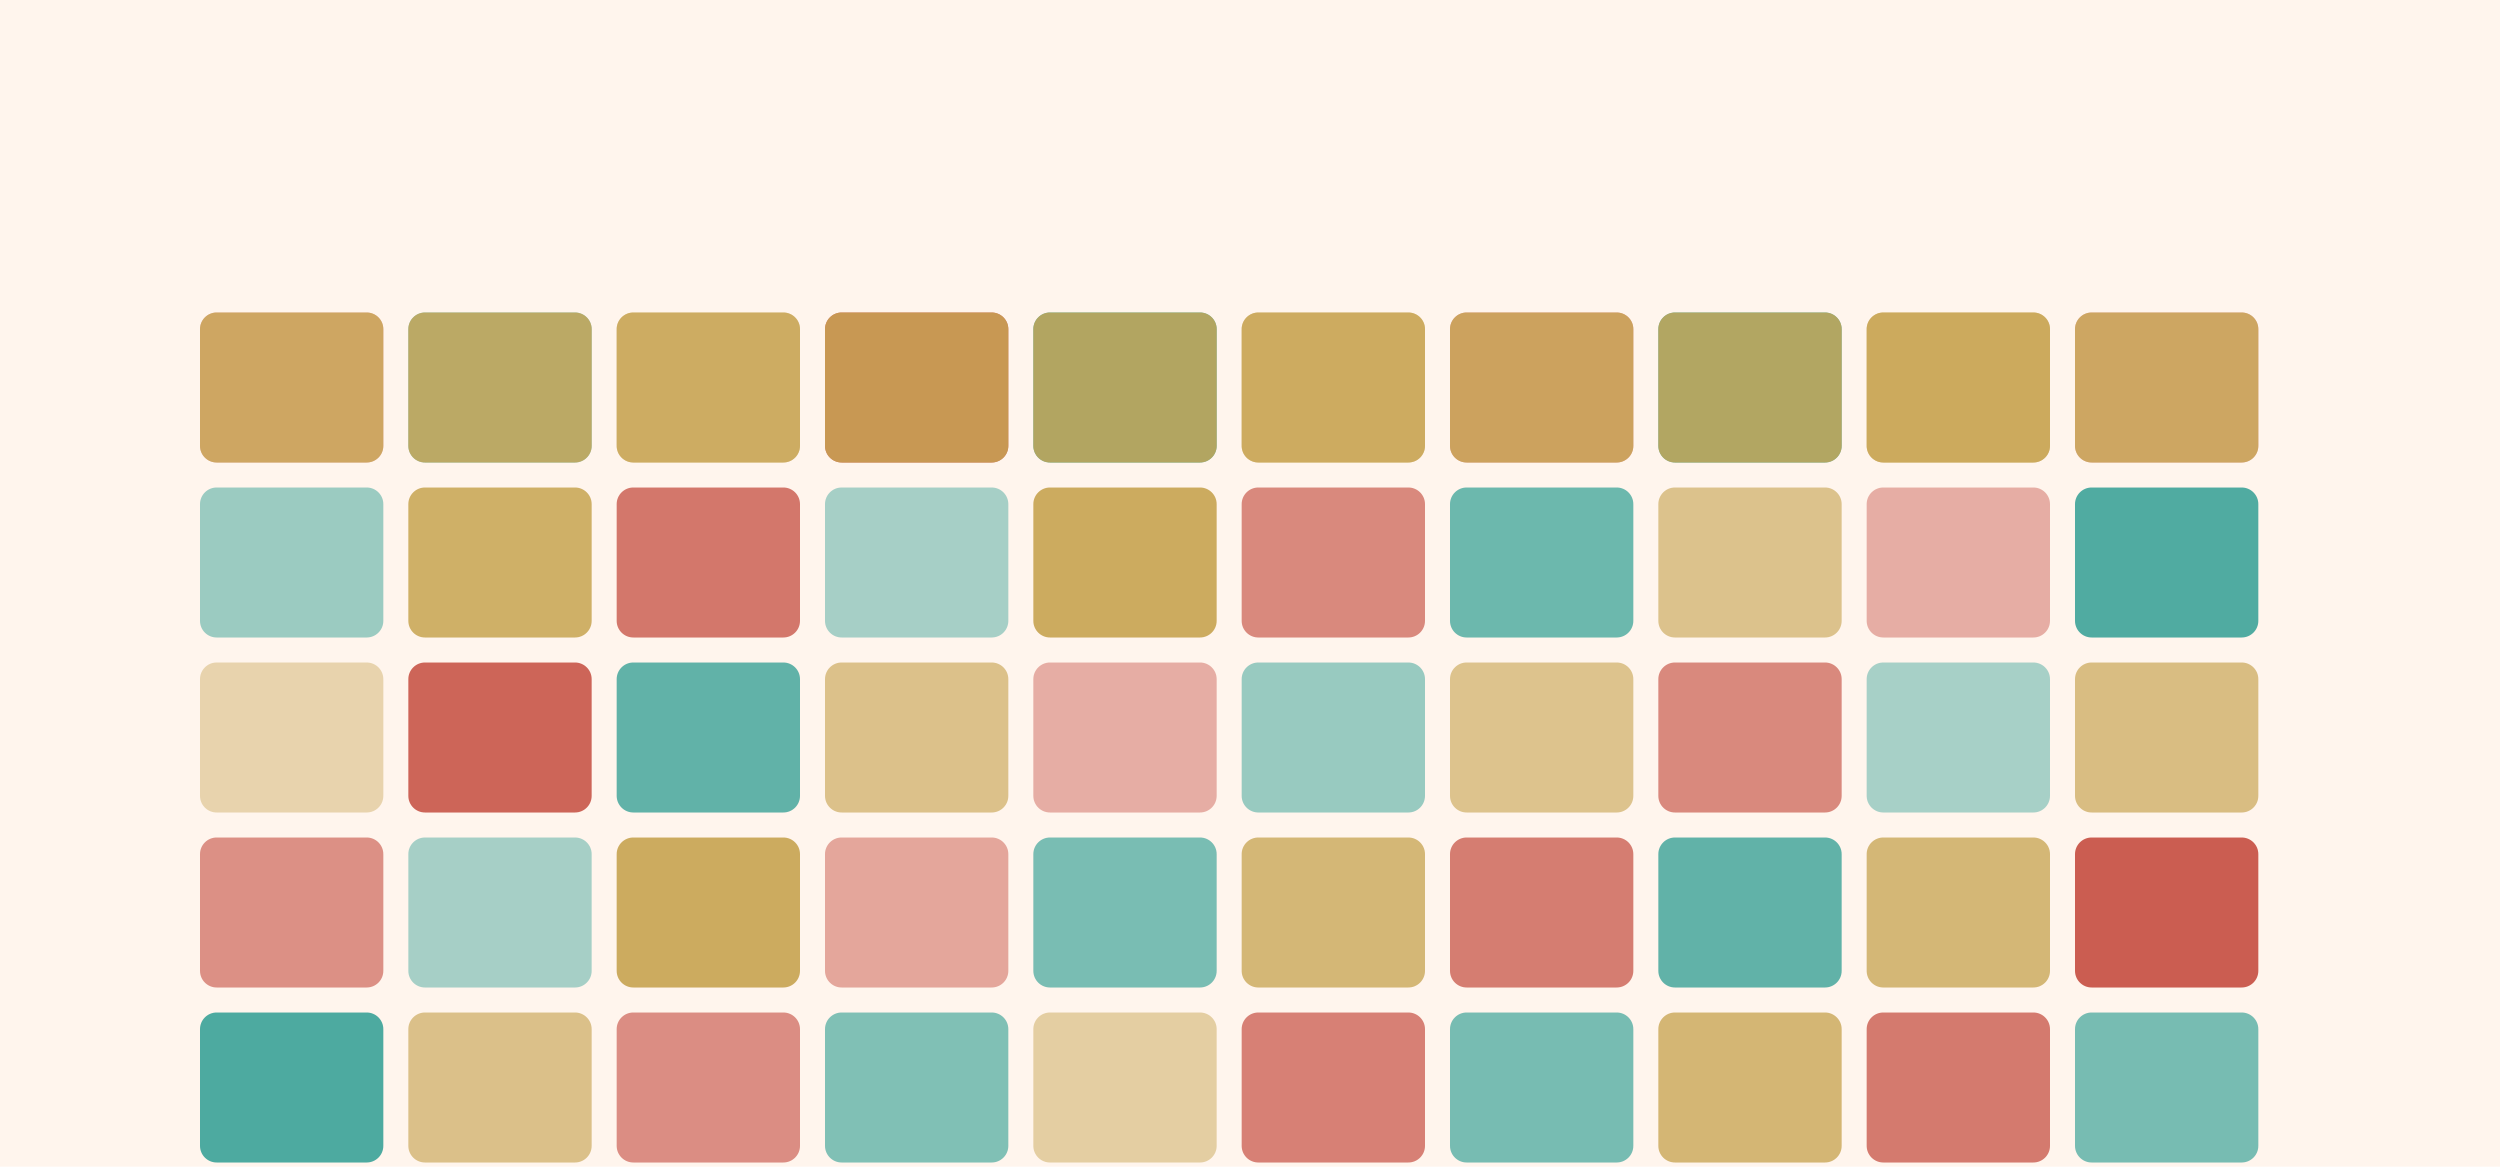
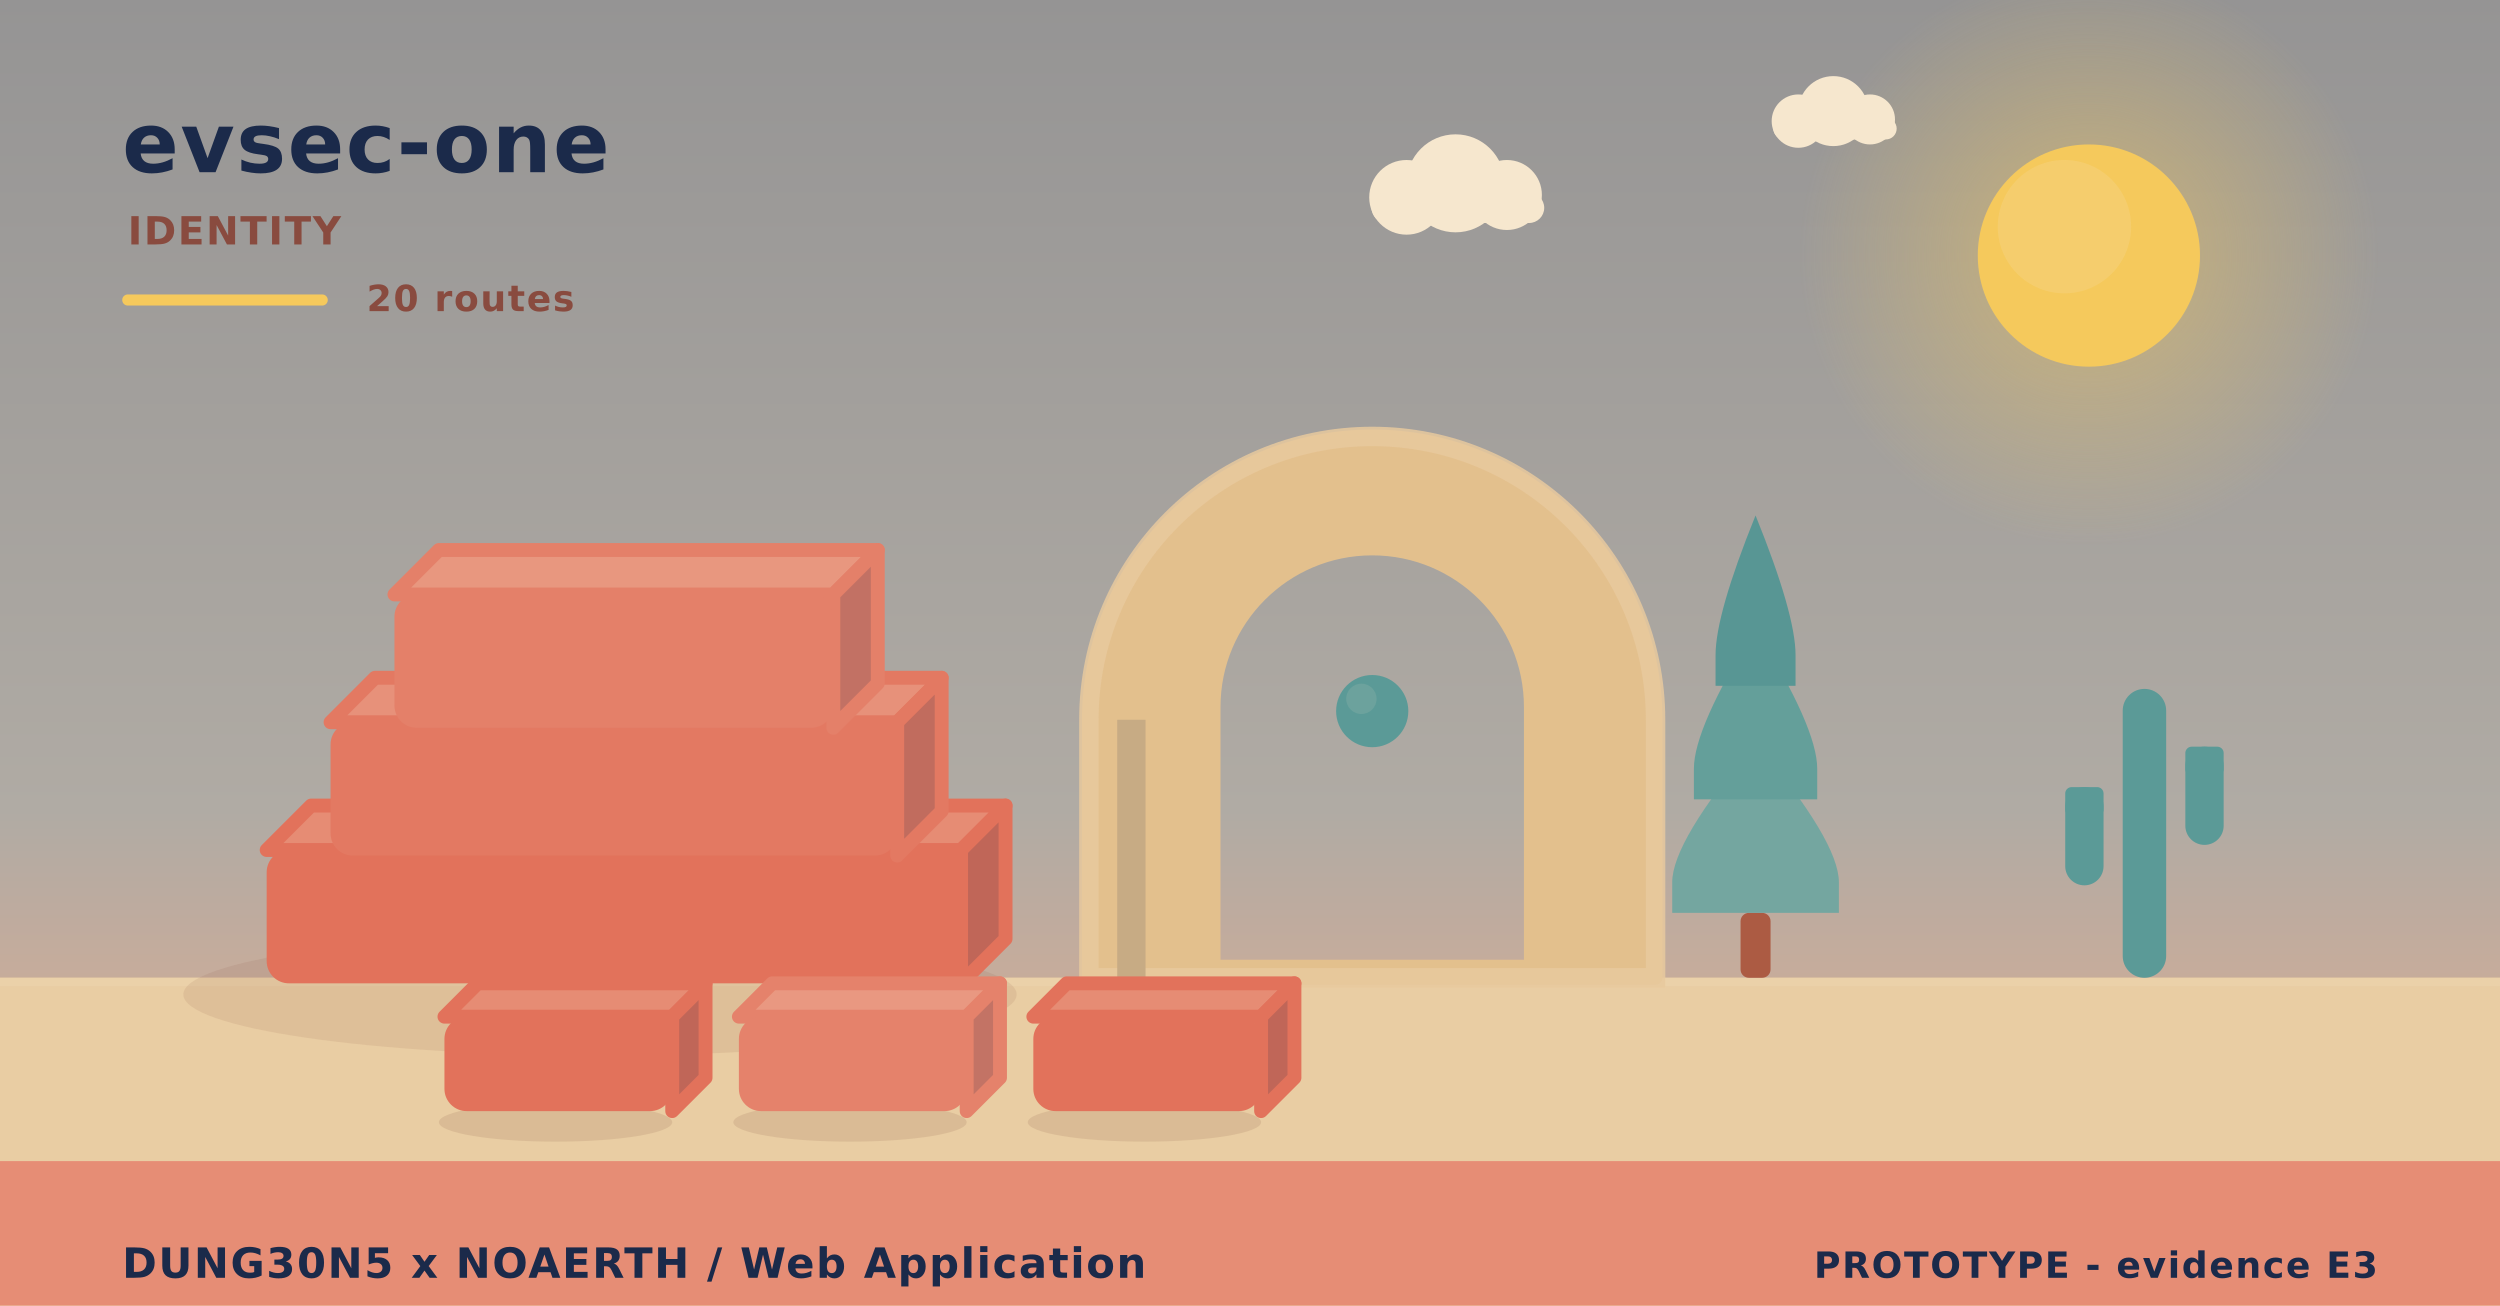
- <svg xmlns="http://www.w3.org/2000/svg" viewBox="0 0 1200 560" width="1200" height="560" role="img" aria-label="evsec-one hero">
-   <rect width="1200" height="560" fill="#fff5ed" />
-   <defs>
-     <linearGradient id="gh" x1="0" y1="0" x2="1" y2="1">
-       <stop offset="0%" stop-color="#c75346" />
-       <stop offset="100%" stop-color="#24998e" />
-     </linearGradient>
-   </defs>
-   <rect x="96.00" y="150.00" width="88.00" height="72.00" rx="8.00" fill="#c75346" opacity="0.39" />
-   <rect x="196.00" y="150.00" width="88.00" height="72.00" rx="8.00" fill="#24998e" opacity="0.52" />
-   <rect x="296.00" y="150.00" width="88.00" height="72.00" rx="8.00" fill="#c7a350" opacity="0.42" />
-   <rect x="396.00" y="150.00" width="88.00" height="72.00" rx="8.00" fill="#c75346" opacity="0.85" />
-   <rect x="496.00" y="150.00" width="88.00" height="72.00" rx="8.00" fill="#24998e" opacity="0.74" />
-   <rect x="596.00" y="150.00" width="88.00" height="72.00" rx="8.00" fill="#c7a350" opacity="0.48" />
-   <rect x="696.00" y="150.00" width="88.00" height="72.00" rx="8.00" fill="#c75346" opacity="0.52" />
-   <rect x="796.00" y="150.00" width="88.00" height="72.00" rx="8.00" fill="#24998e" opacity="0.73" />
-   <rect x="896.00" y="150.00" width="88.00" height="72.00" rx="8.00" fill="#c7a350" opacity="0.57" />
-   <rect x="996.00" y="150.00" width="88.00" height="72.00" rx="8.00" fill="#c75346" opacity="0.41" />
-   <rect x="96.00" y="234.00" width="88.00" height="72.00" rx="8.00" fill="#24998e" opacity="0.46" />
-   <rect x="196.00" y="234.00" width="88.00" height="72.00" rx="8.00" fill="#c7a350" opacity="0.85" />
-   <rect x="296.00" y="234.00" width="88.00" height="72.00" rx="8.00" fill="#c75346" opacity="0.78" />
-   <rect x="396.00" y="234.00" width="88.00" height="72.00" rx="8.00" fill="#24998e" opacity="0.41" />
-   <rect x="496.00" y="234.00" width="88.00" height="72.00" rx="8.00" fill="#c7a350" opacity="0.90" />
-   <rect x="596.00" y="234.00" width="88.00" height="72.00" rx="8.00" fill="#c75346" opacity="0.67" />
-   <rect x="696.00" y="234.00" width="88.00" height="72.00" rx="8.00" fill="#24998e" opacity="0.67" />
-   <rect x="796.00" y="234.00" width="88.00" height="72.00" rx="8.00" fill="#c7a350" opacity="0.62" />
-   <rect x="896.00" y="234.00" width="88.00" height="72.00" rx="8.00" fill="#c75346" opacity="0.44" />
-   <rect x="996.00" y="234.00" width="88.00" height="72.00" rx="8.00" fill="#24998e" opacity="0.80" />
-   <rect x="96.00" y="318.00" width="88.00" height="72.00" rx="8.00" fill="#c7a350" opacity="0.41" />
-   <rect x="196.00" y="318.00" width="88.00" height="72.00" rx="8.00" fill="#c75346" opacity="0.89" />
-   <rect x="296.00" y="318.00" width="88.00" height="72.00" rx="8.00" fill="#24998e" opacity="0.72" />
-   <rect x="396.00" y="318.00" width="88.00" height="72.00" rx="8.00" fill="#c7a350" opacity="0.63" />
-   <rect x="496.00" y="318.00" width="88.00" height="72.00" rx="8.00" fill="#c75346" opacity="0.44" />
-   <rect x="596.00" y="318.00" width="88.00" height="72.00" rx="8.00" fill="#24998e" opacity="0.47" />
-   <rect x="696.00" y="318.00" width="88.00" height="72.00" rx="8.00" fill="#c7a350" opacity="0.61" />
-   <rect x="796.00" y="318.00" width="88.00" height="72.00" rx="8.00" fill="#c75346" opacity="0.67" />
-   <rect x="896.00" y="318.00" width="88.00" height="72.00" rx="8.00" fill="#24998e" opacity="0.40" />
-   <rect x="996.00" y="318.00" width="88.00" height="72.00" rx="8.00" fill="#c7a350" opacity="0.68" />
-   <rect x="96.00" y="402.00" width="88.00" height="72.00" rx="8.00" fill="#c75346" opacity="0.62" />
-   <rect x="196.00" y="402.00" width="88.00" height="72.00" rx="8.00" fill="#24998e" opacity="0.41" />
-   <rect x="296.00" y="402.00" width="88.00" height="72.00" rx="8.00" fill="#c7a350" opacity="0.90" />
-   <rect x="396.00" y="402.00" width="88.00" height="72.00" rx="8.00" fill="#c75346" opacity="0.49" />
-   <rect x="496.00" y="402.00" width="88.00" height="72.00" rx="8.00" fill="#24998e" opacity="0.61" />
-   <rect x="596.00" y="402.00" width="88.00" height="72.00" rx="8.00" fill="#c7a350" opacity="0.76" />
-   <rect x="696.00" y="402.00" width="88.00" height="72.00" rx="8.00" fill="#c75346" opacity="0.74" />
-   <rect x="796.00" y="402.00" width="88.00" height="72.00" rx="8.00" fill="#24998e" opacity="0.72" />
-   <rect x="896.00" y="402.00" width="88.00" height="72.00" rx="8.00" fill="#c7a350" opacity="0.76" />
-   <rect x="996.00" y="402.00" width="88.00" height="72.00" rx="8.00" fill="#c75346" opacity="0.93" />
-   <rect x="96.00" y="486.00" width="88.00" height="72.00" rx="8.00" fill="#24998e" opacity="0.81" />
-   <rect x="196.00" y="486.00" width="88.00" height="72.00" rx="8.00" fill="#c7a350" opacity="0.64" />
-   <rect x="296.00" y="486.00" width="88.00" height="72.00" rx="8.00" fill="#c75346" opacity="0.64" />
-   <rect x="396.00" y="486.00" width="88.00" height="72.00" rx="8.00" fill="#24998e" opacity="0.58" />
-   <rect x="496.00" y="486.00" width="88.00" height="72.00" rx="8.00" fill="#c7a350" opacity="0.48" />
-   <rect x="596.00" y="486.00" width="88.00" height="72.00" rx="8.00" fill="#c75346" opacity="0.72" />
-   <rect x="696.00" y="486.00" width="88.00" height="72.00" rx="8.00" fill="#24998e" opacity="0.62" />
-   <rect x="796.00" y="486.00" width="88.00" height="72.00" rx="8.00" fill="#c7a350" opacity="0.77" />
-   <rect x="896.00" y="486.00" width="88.00" height="72.00" rx="8.00" fill="#c75346" opacity="0.76" />
-   <rect x="996.00" y="486.00" width="88.00" height="72.00" rx="8.00" fill="#24998e" opacity="0.62" />
+ <svg xmlns="http://www.w3.org/2000/svg" width="900" height="470" viewBox="0 0 900 470" role="img" aria-label="evsec-one - identity">
+   <linearGradient id="skyh" x1="0" y1="0" x2="0" y2="1">
+     <stop offset="0" stop-color="#959494" />
+     <stop offset="0.62" stop-color="#b0aba4" />
+     <stop offset="1" stop-color="#f3ad8a" />
+   </linearGradient>
+   <rect width="900" height="470" fill="url(#skyh)" />
+   <radialGradient id="sunh">
+     <stop offset="0.35" stop-color="#f5c95c" stop-opacity="0.34" />
+     <stop offset="1" stop-color="#f5c95c" stop-opacity="0" />
+   </radialGradient>
+   <circle cx="752" cy="92" r="104" fill="url(#sunh)" />
+   <circle cx="752" cy="92" r="40" fill="#f5c95c" />
+   <circle cx="743.2" cy="81.6" r="24" fill="#f5d27e" opacity="0.5" />
  <g>
-     <rect x="96.00" y="150.00" width="88.00" height="72.00" rx="8.00" fill="#c7a350" opacity="0.80" />
-     <animate attributeName="opacity" values="0.25;1.0;0.25" dur="6.533s" begin="0.31s" repeatCount="indefinite" />
+     <circle cx="524" cy="66" r="17.64" fill="#f6e7ce" />
+     <circle cx="506.36" cy="71.04" r="13.44" fill="#f6e7ce" />
+     <circle cx="542.48" cy="70.2" r="12.6" fill="#f6e7ce" />
+     <rect x="493.76" y="69.36" width="62.16" height="10.92" rx="5.46" fill="#f6e7ce" />
+     <animateTransform attributeName="transform" type="translate" values="0 0;24 0;0 0" dur="36s" begin="0s" repeatCount="indefinite" />
  </g>
  <g>
-     <rect x="196.00" y="150.00" width="88.00" height="72.00" rx="8.00" fill="#c7a350" opacity="0.80" />
-     <animate attributeName="opacity" values="0.25;1.0;0.25" dur="6.533s" begin="0.63s" repeatCount="indefinite" />
+     <circle cx="660" cy="40" r="12.6" fill="#f6e7ce" />
+     <circle cx="647.4" cy="43.6" r="9.6" fill="#f6e7ce" />
+     <circle cx="673.2" cy="43" r="9" fill="#f6e7ce" />
+     <rect x="638.4" y="42.4" width="44.4" height="7.8" rx="3.9" fill="#f6e7ce" />
+     <animateTransform attributeName="transform" type="translate" values="0 0;-18 0;0 0" dur="46s" begin="3s" repeatCount="indefinite" />
+   </g>
+   <rect x="0" y="352" width="900" height="118" fill="#e9cda3" />
+   <rect x="0" y="352" width="900" height="3" fill="#ebd1a9" />
+   <text x="44" y="62" font-family="Verdana,DejaVu Sans,sans-serif" font-size="30" font-weight="700" letter-spacing="0.6" fill="#1b2a4a" text-anchor="start">evsec-one</text>
+   <text x="46" y="88" font-family="Verdana,DejaVu Sans,sans-serif" font-size="14" font-weight="700" letter-spacing="0.6" fill="#894b3f" text-anchor="start">IDENTITY</text>
+   <rect x="44" y="106" width="74" height="4" rx="2" fill="#f5c95c" />
+   <text x="132" y="112" font-family="Verdana,DejaVu Sans,sans-serif" font-size="13" font-weight="700" letter-spacing="0.6" fill="#894b3f" text-anchor="start">20 routes</text>
+   <ellipse cx="216" cy="358" rx="150" ry="22" fill="rgba(138,90,68,0.11)" />
+   <g>
+     <path d="M96,306 L346,306 L362,290 L112,290 Z" fill="#e68c74" stroke="#e2725b" stroke-width="5" stroke-linejoin="round" />
+     <path d="M346,306 L362,290 L362,338 L346,354 Z" fill="#c06658" stroke="#e2725b" stroke-width="5" stroke-linejoin="round" />
+     <rect x="96" y="306" width="250" height="48" rx="8" fill="#e2725b" />
+     <animateTransform attributeName="transform" type="translate" values="0 10;0 0" dur="0.9s" begin="0s" fill="freeze" />
  </g>
  <g>
-     <rect x="296.00" y="150.00" width="88.00" height="72.00" rx="8.00" fill="#c7a350" opacity="0.80" />
-     <animate attributeName="opacity" values="0.25;1.0;0.25" dur="6.533s" begin="0.95s" repeatCount="indefinite" />
+     <path d="M119,260 L323,260 L339,244 L135,244 Z" fill="#e7917a" stroke="#e37962" stroke-width="5" stroke-linejoin="round" />
+     <path d="M323,260 L339,244 L339,292 L323,308 Z" fill="#c16c5e" stroke="#e37962" stroke-width="5" stroke-linejoin="round" />
+     <rect x="119" y="260" width="204" height="48" rx="8" fill="#e37962" />
+     <animateTransform attributeName="transform" type="translate" values="0 10;0 0" dur="0.9s" begin="0.28s" fill="freeze" />
  </g>
  <g>
-     <rect x="396.00" y="150.00" width="88.00" height="72.00" rx="8.00" fill="#c7a350" opacity="0.80" />
-     <animate attributeName="opacity" values="0.25;1.0;0.25" dur="6.533s" begin="1.27s" repeatCount="indefinite" />
+     <path d="M142,214 L300,214 L316,198 L158,198 Z" fill="#e8977f" stroke="#e48069" stroke-width="5" stroke-linejoin="round" />
+     <path d="M300,214 L316,198 L316,246 L300,262 Z" fill="#c27164" stroke="#e48069" stroke-width="5" stroke-linejoin="round" />
+     <rect x="142" y="214" width="158" height="48" rx="8" fill="#e48069" />
+     <animateTransform attributeName="transform" type="translate" values="0 10;0 0" dur="0.9s" begin="0.56s" fill="freeze" />
  </g>
+   <path d="M392,352 L392,259.12 A102,102 0 0 1 596,259.12 L596,352 Z M436.88,348 L436.88,254.55 A57.12,57.12 0 0 1 551.12,254.55 L551.12,348 Z" fill="#e3c08d" fill-rule="evenodd" stroke="#e3c08d" stroke-width="5" stroke-linejoin="round" />
+   <path d="M392,352 L392,259.12 A102,102 0 0 1 596,259.12 L596,352 Z" fill="none" stroke="#e8c99d" stroke-width="7" stroke-linecap="round" opacity="0.85" />
+   <rect x="402.2" y="259.12" width="10.2" height="92.88" fill="#c7ab84" />
  <g>
-     <rect x="496.00" y="150.00" width="88.00" height="72.00" rx="8.00" fill="#c7a350" opacity="0.80" />
-     <animate attributeName="opacity" values="0.25;1.0;0.25" dur="6.533s" begin="1.59s" repeatCount="indefinite" />
+     <circle cx="494" cy="256" r="13" fill="#5b9a97" />
+     <circle cx="490.1" cy="251.58" r="5.46" fill="#7aa9a2" opacity="0.55" />
+     <animate attributeName="opacity" values="0.78;1;0.78" dur="5.2s" begin="0s" repeatCount="indefinite" />
  </g>
+   <rect x="626.6" y="328.64" width="10.8" height="23.36" rx="3" fill="#ac5b43" />
+   <path d="M632,267.32 Q602,302.89 602,317.6 Q602,328.64 602,328.64 L662,328.64 Q662,328.64 662,317.6 Q662,302.89 632,267.32 Z" fill="#74a6a0" />
+   <path d="M632,226.44 Q609.8,262.01 609.8,276.72 Q609.8,287.76 609.8,287.76 L654.2,287.76 Q654.2,287.76 654.2,276.72 Q654.2,262.01 632,226.44 Z" fill="#649f9a" />
+   <path d="M632,185.56 Q617.6,221.13 617.6,235.84 Q617.6,246.88 617.6,246.88 L646.4,246.88 Q646.4,246.88 646.4,235.84 Q646.4,221.13 632,185.56 Z" fill="#589694" />
+   <rect x="764.18" y="248" width="15.64" height="104" rx="7.82" fill="#5b9a97" />
+   <rect x="743.48" y="283.36" width="13.8" height="35.36" rx="6.9" fill="#5b9a97" />
+   <rect x="743.48" y="283.36" width="13.8" height="10.4" rx="2.3" fill="#5b9a97" />
+   <rect x="786.72" y="268.8" width="13.8" height="35.36" rx="6.9" fill="#5b9a97" />
+   <rect x="786.72" y="268.8" width="13.8" height="10.4" rx="2.3" fill="#5b9a97" />
+   <ellipse cx="200" cy="404" rx="42" ry="7" fill="rgba(138,90,68,0.15)" />
  <g>
-     <rect x="596.00" y="150.00" width="88.00" height="72.00" rx="8.00" fill="#c7a350" opacity="0.80" />
-     <animate attributeName="opacity" values="0.25;1.0;0.25" dur="6.533s" begin="1.91s" repeatCount="indefinite" />
+     <path d="M160,366 L242,366 L254,354 L172,354 Z" fill="#e68c74" stroke="#e2725b" stroke-width="5" stroke-linejoin="round" />
+     <path d="M242,366 L254,354 L254,388 L242,400 Z" fill="#c06658" stroke="#e2725b" stroke-width="5" stroke-linejoin="round" />
+     <rect x="160" y="366" width="82" height="34" rx="8" fill="#e2725b" />
+     <animateTransform attributeName="transform" type="translate" values="0 10;0 0" dur="0.7s" begin="0.8s" fill="freeze" />
  </g>
+   <ellipse cx="306" cy="404" rx="42" ry="7" fill="rgba(138,90,68,0.15)" />
  <g>
-     <rect x="696.00" y="150.00" width="88.00" height="72.00" rx="8.00" fill="#c7a350" opacity="0.80" />
-     <animate attributeName="opacity" values="0.25;1.0;0.25" dur="6.533s" begin="2.23s" repeatCount="indefinite" />
+     <path d="M266,366 L348,366 L360,354 L278,354 Z" fill="#e99881" stroke="#e5826b" stroke-width="5" stroke-linejoin="round" />
+     <path d="M348,366 L360,354 L360,388 L348,400 Z" fill="#c37365" stroke="#e5826b" stroke-width="5" stroke-linejoin="round" />
+     <rect x="266" y="366" width="82" height="34" rx="8" fill="#e5826b" />
+     <animateTransform attributeName="transform" type="translate" values="0 10;0 0" dur="0.7s" begin="0.95s" fill="freeze" />
  </g>
+   <ellipse cx="412" cy="404" rx="42" ry="7" fill="rgba(138,90,68,0.15)" />
  <g>
-     <rect x="796.00" y="150.00" width="88.00" height="72.00" rx="8.00" fill="#c7a350" opacity="0.80" />
-     <animate attributeName="opacity" values="0.25;1.0;0.25" dur="6.533s" begin="2.55s" repeatCount="indefinite" />
+     <path d="M372,366 L454,366 L466,354 L384,354 Z" fill="#e68c74" stroke="#e2725b" stroke-width="5" stroke-linejoin="round" />
+     <path d="M454,366 L466,354 L466,388 L454,400 Z" fill="#c06658" stroke="#e2725b" stroke-width="5" stroke-linejoin="round" />
+     <rect x="372" y="366" width="82" height="34" rx="8" fill="#e2725b" />
+     <animateTransform attributeName="transform" type="translate" values="0 10;0 0" dur="0.7s" begin="1.1s" fill="freeze" />
  </g>
-   <g>
-     <rect x="896.00" y="150.00" width="88.00" height="72.00" rx="8.00" fill="#c7a350" opacity="0.80" />
-     <animate attributeName="opacity" values="0.25;1.0;0.25" dur="6.533s" begin="2.87s" repeatCount="indefinite" />
-   </g>
-   <g>
-     <rect x="996.00" y="150.00" width="88.00" height="72.00" rx="8.00" fill="#c7a350" opacity="0.80" />
-     <animate attributeName="opacity" values="0.25;1.0;0.25" dur="6.533s" begin="3.19s" repeatCount="indefinite" />
-   </g>
+   <rect x="0" y="418" width="900" height="52" rx="0" fill="#e68972" opacity="0.94" />
+   <text x="44" y="460" font-family="Verdana,DejaVu Sans,sans-serif" font-size="15" font-weight="700" letter-spacing="0.6" fill="#1b2a4a" text-anchor="start">DUNG30N5 x NOAERTH  /  Web Application</text>
+   <text x="856" y="460" font-family="Verdana,DejaVu Sans,sans-serif" font-size="13" font-weight="700" letter-spacing="0.6" fill="#1b2a4a" text-anchor="end">PROTOTYPE  -  evidence E3</text>
</svg>
